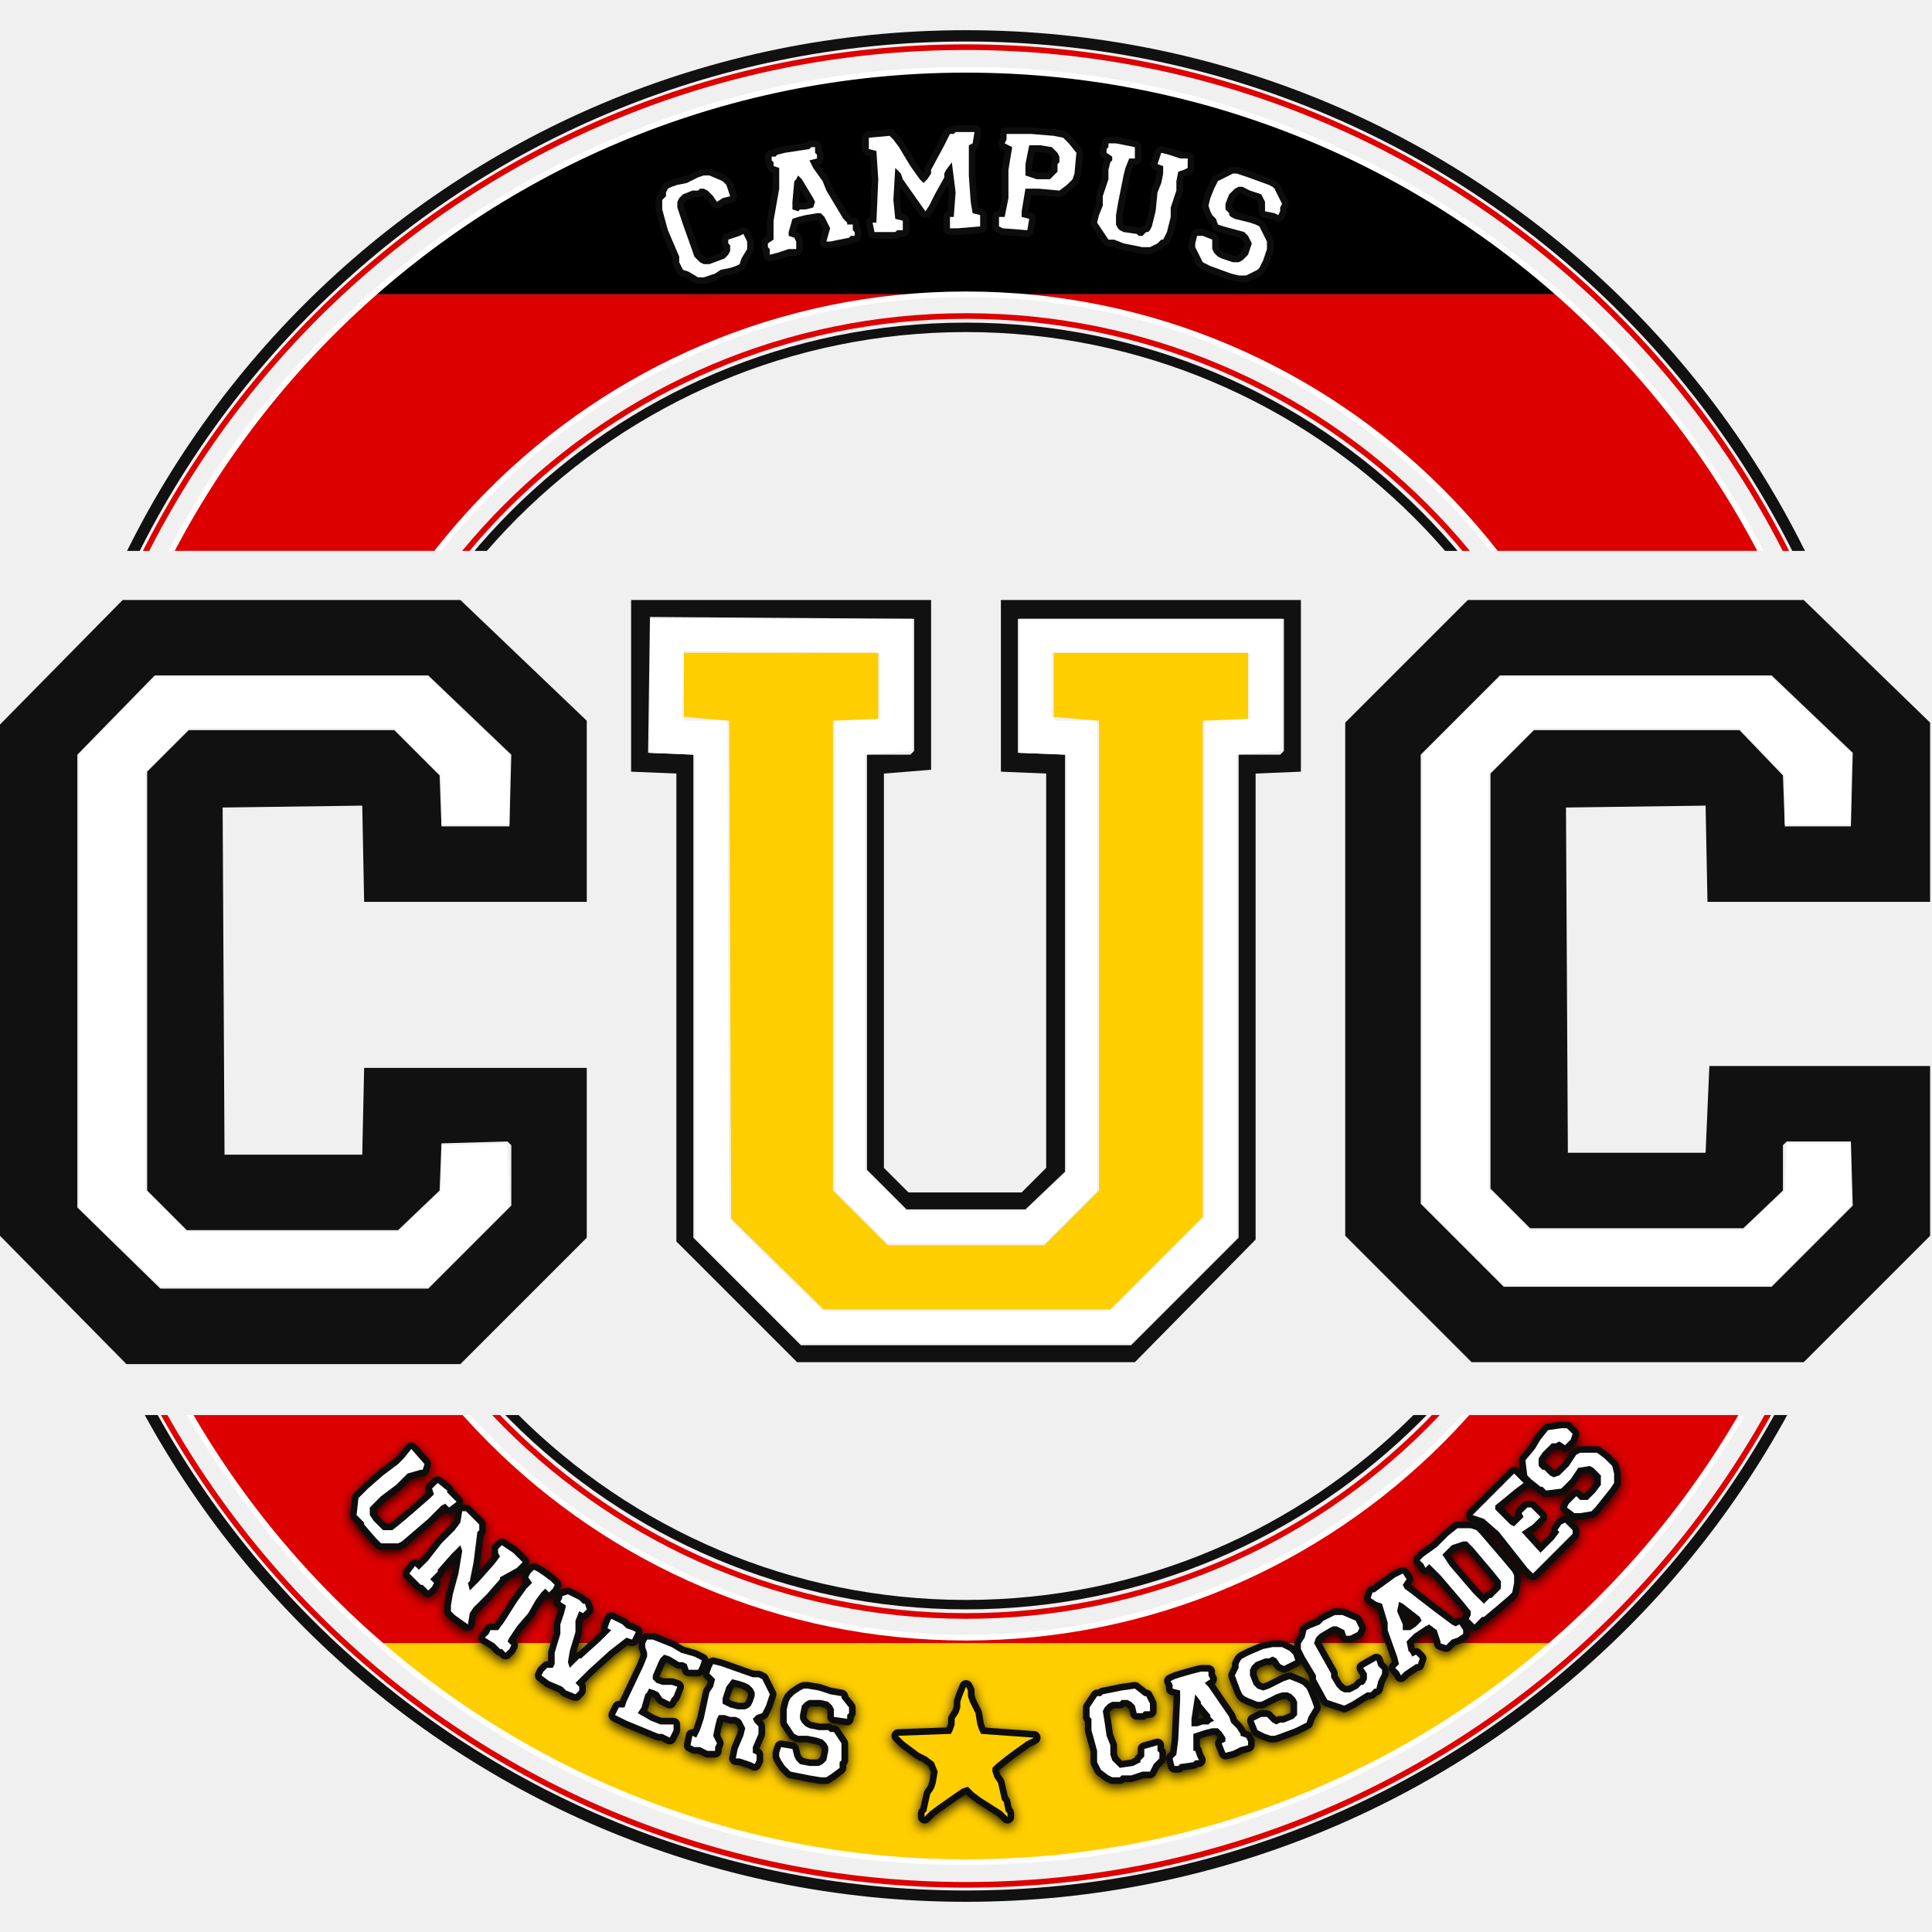
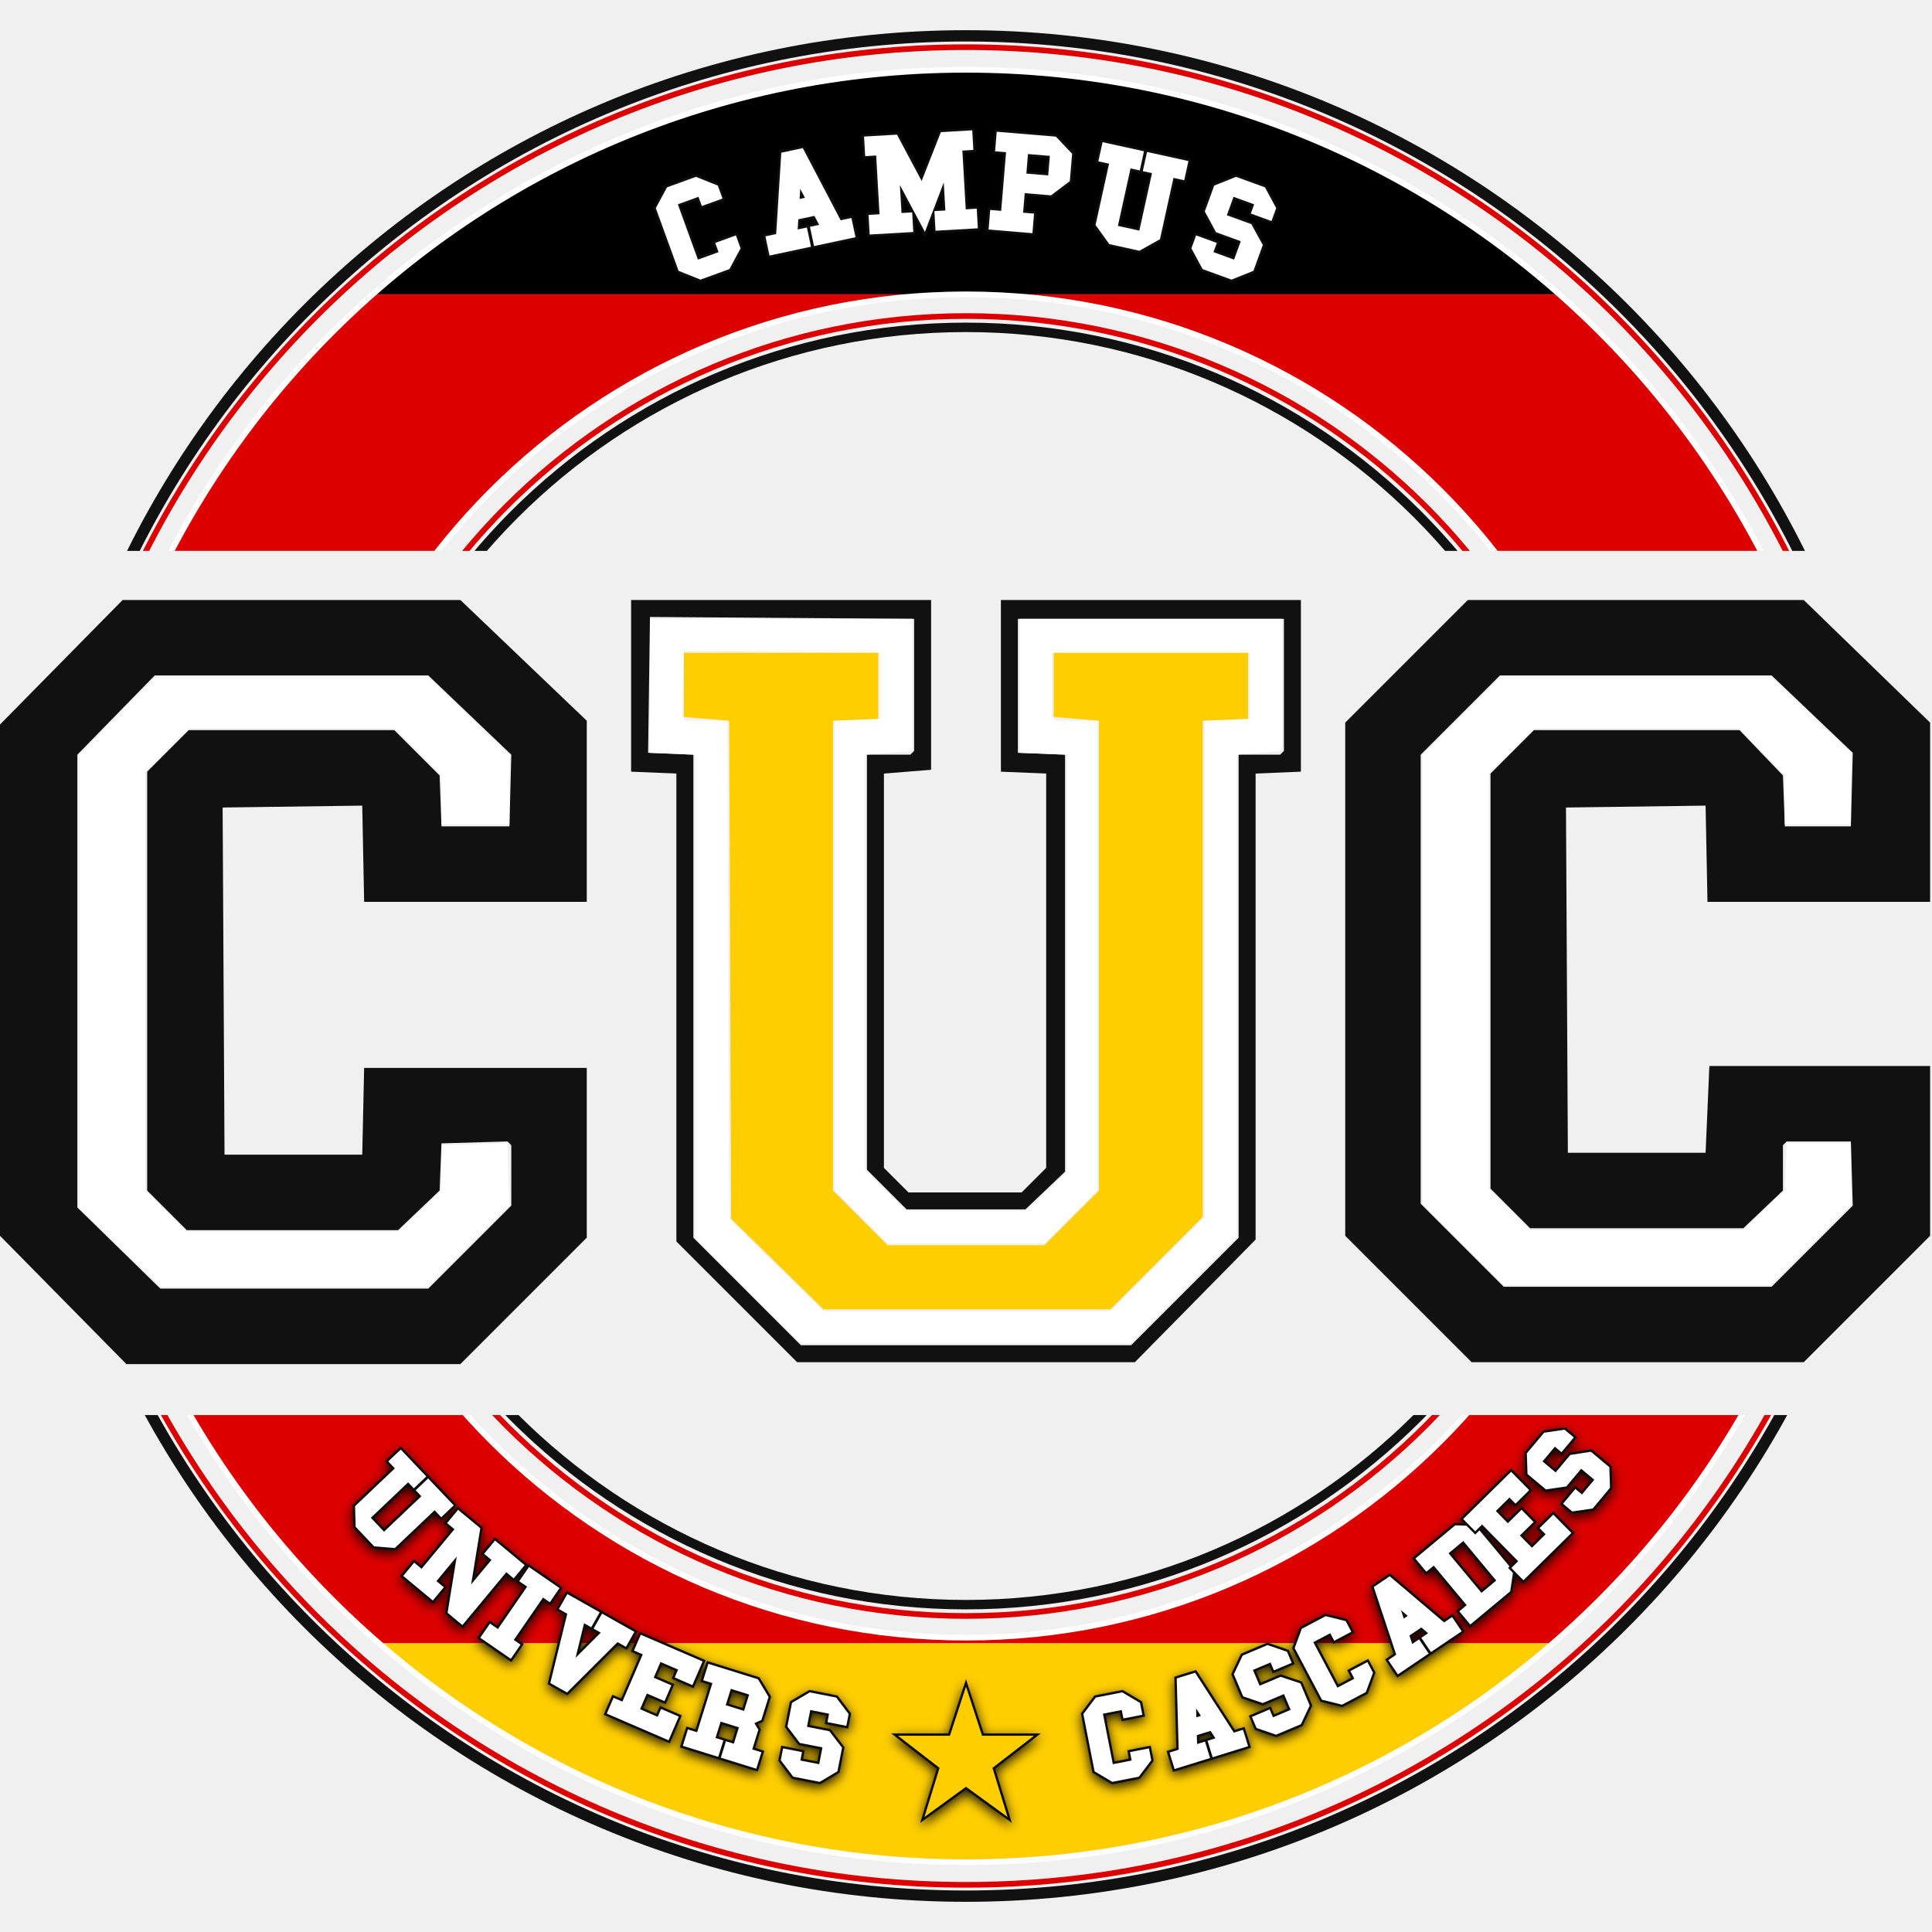
<svg xmlns="http://www.w3.org/2000/svg" viewBox="0 0 1024 1024" width="1024" height="1024">
  <defs>
    <clipPath id="ring-arcs-clip">
      <rect x="0" y="0" width="1024" height="292.0" />
      <rect x="0" y="750.0" width="1024" height="274.0" />
    </clipPath>
    <mask id="ring-donut-mask">
      <rect x="0" y="0" width="1024" height="1024" fill="black" />
      <circle cx="512.0" cy="512.0" r="475.0" fill="white" />
      <circle cx="512.0" cy="512.0" r="356.0" fill="black" />
    </mask>
    <filter id="text-glow" x="-20%" y="-20%" width="140%" height="140%">
      <feDropShadow dx="0" dy="2" stdDeviation="3" flood-color="#000000" flood-opacity="0.9" />
    </filter>
    <g id="flag-pattern">
      <rect x="0" y="0" width="1024" height="156" fill="#000000" />
      <rect x="0" y="156" width="1024" height="715" fill="#DD0000" />
      <rect x="0" y="871" width="1024" height="153" fill="#FFCE00" />
    </g>
    <clipPath id="u-core-clip">
      <path d="M 362.5,346.0 L 362.5,380.0 L 386.5,382.0 L 387.5,646.0 L 436.5,694.0 L 588.5,694.0 L 637.5,645.0 L 637.5,382.0 L 661.5,381.0 L 661.5,346.0 L 558.5,346.0 L 558.5,380.0 L 582.5,382.0 L 582.5,631.0 L 553.5,660.0 L 470.5,660.0 L 441.5,631.0 L 441.5,382.0 L 465.5,381.0 L 465.5,346.0 Z" />
    </clipPath>
  </defs>
  <g clip-path="url(#ring-arcs-clip)">
    <g mask="url(#ring-donut-mask)">
      <use href="#flag-pattern" />
    </g>
    <circle cx="512.0" cy="512.0" r="493.0" fill="none" stroke="#111111" stroke-width="6" />
    <circle cx="512.0" cy="512.0" r="487.0" fill="none" stroke="#DD0000" stroke-width="3" />
    <circle cx="512.0" cy="512.0" r="475.0" fill="none" stroke="#FFFFFF" stroke-width="3" />
    <circle cx="512.0" cy="512.0" r="356.0" fill="none" stroke="#FFFFFF" stroke-width="3" />
    <circle cx="512.0" cy="512.0" r="344.5" fill="none" stroke="#DD0000" stroke-width="3" />
    <circle cx="512.0" cy="512.0" r="338.5" fill="none" stroke="#111111" stroke-width="5" />
  </g>
  <g filter="url(#text-glow)">
-     <path d="M 594.5,896.0 L 589.5,897.0 L 584.5,898.0 L 583.5,899.0 L 581.5,899.0 L 579.5,902.0 L 577.5,905.0 L 577.5,910.0 L 578.5,911.0 L 578.5,917.0 L 581.5,928.0 L 581.5,934.0 L 583.5,938.0 L 587.5,941.0 L 589.5,942.0 L 593.5,942.0 L 594.5,941.0 L 599.5,941.0 L 605.5,939.0 L 609.5,939.0 L 611.5,935.0 L 614.5,932.0 L 614.5,929.0 L 613.5,928.0 L 613.5,925.0 L 606.5,927.0 L 606.5,931.0 L 604.5,933.0 L 604.5,934.0 L 600.5,936.0 L 593.5,937.0 L 589.5,933.0 L 588.5,930.0 L 588.5,925.0 L 586.5,920.0 L 585.5,913.0 L 584.5,907.0 L 585.5,905.0 L 587.5,903.0 L 589.5,902.0 L 593.5,902.0 L 594.5,901.0 L 597.5,901.0 L 599.5,902.0 L 601.5,904.0 L 602.5,908.0 L 605.5,908.0 L 606.5,907.0 L 609.5,907.0 L 609.5,903.0 L 607.5,899.0 L 606.5,899.0 L 601.5,895.0 Z" fill="#FFFFFF" stroke="#111111" stroke-width="7" stroke-linejoin="round" paint-order="stroke fill" fill-rule="evenodd" />
-     <path d="M 426.0,895.0 L 424.0,896.0 L 421.0,898.0 L 419.0,900.0 L 418.0,902.0 L 417.0,906.0 L 417.0,913.0 L 419.0,916.0 L 421.0,919.0 L 423.0,920.0 L 428.0,920.0 L 433.0,921.0 L 436.0,922.0 L 438.0,924.0 L 439.0,926.0 L 439.0,928.0 L 438.0,933.0 L 436.0,935.0 L 434.0,936.0 L 429.0,936.0 L 424.0,935.0 L 422.0,933.0 L 421.0,931.0 L 420.0,927.0 L 414.0,926.0 L 413.0,929.0 L 413.0,931.0 L 414.0,933.0 L 416.0,936.0 L 419.0,939.0 L 424.0,940.0 L 429.0,941.0 L 435.0,942.0 L 438.0,942.0 L 441.0,940.0 L 445.0,937.0 L 445.0,934.0 L 446.0,933.0 L 446.0,924.0 L 442.0,918.0 L 440.0,918.0 L 439.0,917.0 L 434.0,917.0 L 429.0,916.0 L 427.0,915.0 L 425.0,913.0 L 424.0,911.0 L 424.0,909.0 L 425.0,904.0 L 427.0,902.0 L 429.0,901.0 L 435.0,901.0 L 439.0,902.0 L 441.0,904.0 L 442.0,906.0 L 442.0,910.0 L 449.0,911.0 L 449.0,909.0 L 450.0,908.0 L 450.0,905.0 L 446.0,900.0 L 446.0,899.0 L 440.0,898.0 L 434.0,896.0 L 428.0,895.0 Z" fill="#FFFFFF" stroke="#111111" stroke-width="7" stroke-linejoin="round" paint-order="stroke fill" fill-rule="evenodd" />
-     <path d="M 636.5,886.0 L 632.5,887.0 L 625.5,889.0 L 622.5,890.0 L 620.5,891.0 L 621.5,893.0 L 621.5,895.0 L 625.5,896.0 L 625.5,901.0 L 624.5,922.0 L 623.5,930.0 L 621.5,932.0 L 622.5,936.0 L 624.5,936.0 L 625.5,935.0 L 632.5,934.0 L 633.5,933.0 L 635.5,933.0 L 634.5,931.0 L 633.5,928.0 L 632.5,928.0 L 632.5,919.0 L 635.5,918.0 L 638.5,917.0 L 642.5,916.0 L 645.5,916.0 L 647.5,918.0 L 649.5,921.0 L 649.5,923.0 L 647.5,924.0 L 649.5,929.0 L 653.5,928.0 L 657.5,926.0 L 661.5,925.0 L 661.5,923.0 L 660.5,921.0 L 657.5,920.0 L 657.5,919.0 L 655.5,916.0 L 652.5,913.0 L 651.5,910.0 L 640.5,894.0 L 638.5,892.0 L 641.5,890.0 L 640.5,888.0 L 640.5,886.0 Z M 633.5,898.0 L 636.5,902.0 L 636.5,903.0 L 641.5,909.0 L 641.5,910.0 L 643.5,912.0 L 641.5,913.0 L 640.5,914.0 L 637.5,914.0 L 634.5,915.0 L 631.5,915.0 L 631.5,911.0 Z" fill="#FFFFFF" stroke="#111111" stroke-width="7" stroke-linejoin="round" paint-order="stroke fill" fill-rule="evenodd" />
-     <path d="M 378.0,882.0 L 377.0,884.0 L 376.0,887.0 L 379.0,890.0 L 378.0,894.0 L 376.0,897.0 L 373.0,911.0 L 371.0,917.0 L 369.0,921.0 L 367.0,920.0 L 366.0,925.0 L 368.0,926.0 L 371.0,926.0 L 375.0,928.0 L 379.0,928.0 L 379.0,926.0 L 380.0,924.0 L 378.0,920.0 L 379.0,915.0 L 380.0,911.0 L 381.0,909.0 L 384.0,909.0 L 387.0,910.0 L 390.0,910.0 L 392.0,911.0 L 393.0,912.0 L 395.0,916.0 L 394.0,920.0 L 391.0,927.0 L 390.0,932.0 L 392.0,932.0 L 395.0,933.0 L 398.0,934.0 L 400.0,935.0 L 401.0,933.0 L 401.0,930.0 L 399.0,929.0 L 399.0,926.0 L 402.0,919.0 L 402.0,915.0 L 400.0,913.0 L 399.0,911.0 L 401.0,909.0 L 404.0,908.0 L 406.0,904.0 L 407.0,901.0 L 408.0,898.0 L 404.0,890.0 L 402.0,889.0 L 399.0,889.0 L 382.0,883.0 Z M 388.0,890.0 L 392.0,891.0 L 395.0,892.0 L 397.0,893.0 L 399.0,895.0 L 400.0,897.0 L 400.0,899.0 L 399.0,902.0 L 398.0,904.0 L 397.0,905.0 L 395.0,906.0 L 391.0,906.0 L 387.0,905.0 L 383.0,903.0 L 383.0,900.0 L 385.0,894.0 Z" fill="#FFFFFF" stroke="#111111" stroke-width="7" stroke-linejoin="round" paint-order="stroke fill" fill-rule="evenodd" />
-     <path d="M 674.5,873.0 L 669.5,874.0 L 662.5,877.0 L 660.5,878.0 L 658.5,879.0 L 657.5,880.0 L 656.5,882.0 L 656.5,884.0 L 654.5,888.0 L 657.5,896.0 L 658.5,898.0 L 659.5,899.0 L 661.5,900.0 L 666.5,902.0 L 668.5,902.0 L 676.5,898.0 L 679.5,897.0 L 682.5,897.0 L 684.5,898.0 L 686.5,900.0 L 687.5,902.0 L 687.5,904.0 L 687.5,907.0 L 687.5,909.0 L 685.5,911.0 L 680.5,913.0 L 678.5,913.0 L 676.5,914.0 L 674.5,913.0 L 671.5,910.0 L 668.5,910.0 L 664.5,912.0 L 666.5,917.0 L 668.5,918.0 L 670.5,919.0 L 673.5,920.0 L 675.5,920.0 L 678.5,919.0 L 686.5,916.0 L 690.5,914.0 L 692.5,913.0 L 693.5,910.0 L 696.5,905.0 L 695.5,902.0 L 693.5,897.0 L 692.5,895.0 L 690.5,893.0 L 688.5,892.0 L 683.5,890.0 L 680.5,891.0 L 672.5,895.0 L 669.5,896.0 L 666.5,895.0 L 664.5,893.0 L 662.5,888.0 L 662.5,885.0 L 663.5,883.0 L 665.5,881.0 L 670.5,879.0 L 672.5,879.0 L 674.5,878.0 L 676.5,879.0 L 678.5,882.0 L 680.5,883.0 L 686.5,880.0 L 685.5,877.0 L 683.5,875.0 L 681.5,874.0 L 679.5,873.0 L 677.5,873.0 Z" fill="#FFFFFF" stroke="#111111" stroke-width="7" stroke-linejoin="round" paint-order="stroke fill" fill-rule="evenodd" />
-     <path d="M 343.0,869.0 L 342.0,871.0 L 342.0,873.0 L 343.0,876.0 L 343.0,878.0 L 341.0,883.0 L 332.0,902.0 L 331.0,905.0 L 328.0,905.0 L 327.0,907.0 L 326.0,909.0 L 328.0,910.0 L 332.0,912.0 L 349.0,919.0 L 351.0,919.0 L 355.0,921.0 L 356.0,919.0 L 357.0,917.0 L 357.0,914.0 L 352.0,914.0 L 350.0,914.0 L 345.0,912.0 L 338.0,908.0 L 340.0,905.0 L 342.0,898.0 L 343.0,897.0 L 344.0,895.0 L 347.0,896.0 L 349.0,897.0 L 351.0,900.0 L 355.0,902.0 L 356.0,900.0 L 357.0,899.0 L 359.0,894.0 L 356.0,893.0 L 353.0,893.0 L 351.0,893.0 L 348.0,892.0 L 346.0,890.0 L 346.0,888.0 L 349.0,881.0 L 350.0,879.0 L 352.0,877.0 L 355.0,878.0 L 360.0,881.0 L 362.0,881.0 L 364.0,882.0 L 365.0,885.0 L 370.0,885.0 L 371.0,883.0 L 372.0,880.0 L 370.0,879.0 L 368.0,878.0 L 361.0,876.0 L 356.0,873.0 L 346.0,869.0 Z" fill="#FFFFFF" stroke="#111111" stroke-width="7" stroke-linejoin="round" paint-order="stroke fill" fill-rule="evenodd" />
-     <path d="M 707.5,856.0 L 701.5,859.0 L 699.5,861.0 L 694.5,863.0 L 692.5,864.0 L 691.5,868.0 L 689.5,871.0 L 689.5,874.0 L 691.5,878.0 L 697.5,888.0 L 697.5,890.0 L 703.5,901.0 L 706.5,902.0 L 709.5,903.0 L 712.5,904.0 L 716.5,902.0 L 724.5,897.0 L 726.5,897.0 L 728.5,895.0 L 729.5,895.0 L 730.5,891.0 L 732.5,887.0 L 732.5,885.0 L 730.5,883.0 L 729.5,880.0 L 722.5,884.0 L 724.5,887.0 L 724.5,890.0 L 723.5,892.0 L 722.5,893.0 L 721.5,893.0 L 719.5,895.0 L 717.5,896.0 L 715.5,897.0 L 712.5,897.0 L 710.5,896.0 L 708.5,894.0 L 705.5,889.0 L 705.5,887.0 L 696.5,871.0 L 697.5,868.0 L 699.5,866.0 L 704.5,863.0 L 706.5,862.0 L 708.5,862.0 L 712.5,864.0 L 713.5,867.0 L 715.5,867.0 L 717.5,866.0 L 719.5,865.0 L 720.5,863.0 L 719.5,861.0 L 718.5,859.0 L 711.5,856.0 Z" fill="#FFFFFF" stroke="#111111" stroke-width="7" stroke-linejoin="round" paint-order="stroke fill" fill-rule="evenodd" />
-     <path d="M 298.0,846.0 L 298.0,847.0 L 297.0,849.0 L 300.0,851.0 L 299.0,855.0 L 297.0,861.0 L 297.0,866.0 L 294.0,876.0 L 294.0,882.0 L 293.0,884.0 L 290.0,884.0 L 288.0,886.0 L 287.0,888.0 L 291.0,891.0 L 298.0,894.0 L 300.0,896.0 L 305.0,898.0 L 307.0,896.0 L 307.0,894.0 L 305.0,892.0 L 312.0,885.0 L 323.0,875.0 L 332.0,868.0 L 335.0,869.0 L 336.0,867.0 L 337.0,865.0 L 335.0,864.0 L 332.0,863.0 L 330.0,861.0 L 324.0,858.0 L 323.0,860.0 L 322.0,863.0 L 324.0,864.0 L 318.0,870.0 L 308.0,879.0 L 307.0,879.0 L 302.0,884.0 L 301.0,881.0 L 302.0,875.0 L 305.0,865.0 L 305.0,859.0 L 307.0,854.0 L 309.0,855.0 L 311.0,853.0 L 310.0,850.0 L 309.0,850.0 L 307.0,848.0 L 301.0,845.0 Z" fill="#FFFFFF" stroke="#111111" stroke-width="7" stroke-linejoin="round" paint-order="stroke fill" fill-rule="evenodd" />
-     <path d="M 739.5,836.0 L 728.5,844.0 L 727.5,844.0 L 726.5,847.0 L 729.5,849.0 L 732.5,850.0 L 735.5,860.0 L 735.5,864.0 L 740.5,878.0 L 741.5,882.0 L 739.5,884.0 L 741.5,886.0 L 742.5,888.0 L 744.5,886.0 L 750.5,882.0 L 751.5,882.0 L 752.5,879.0 L 750.5,877.0 L 748.5,878.0 L 747.5,876.0 L 746.5,875.0 L 745.5,870.0 L 749.5,866.0 L 752.5,864.0 L 755.5,862.0 L 757.5,861.0 L 761.5,864.0 L 763.5,870.0 L 763.5,871.0 L 766.5,872.0 L 769.5,869.0 L 772.5,868.0 L 775.5,866.0 L 775.5,864.0 L 773.5,861.0 L 771.5,862.0 L 769.5,861.0 L 765.5,858.0 L 757.5,852.0 L 748.5,845.0 L 744.5,842.0 L 743.5,840.0 L 745.5,837.0 L 743.5,834.0 Z M 741.5,849.0 L 743.5,850.0 L 752.5,857.0 L 753.5,859.0 L 750.5,862.0 L 747.5,864.0 L 743.5,864.0 L 743.5,861.0 L 740.5,854.0 Z" fill="#FFFFFF" stroke="#111111" stroke-width="7" stroke-linejoin="round" paint-order="stroke fill" fill-rule="evenodd" />
-     <path d="M 283.0,832.0 L 281.0,834.0 L 280.0,836.0 L 282.0,839.0 L 279.0,842.0 L 274.0,849.0 L 267.0,860.0 L 264.0,864.0 L 260.0,864.0 L 259.0,866.0 L 257.0,868.0 L 262.0,871.0 L 265.0,874.0 L 266.0,874.0 L 268.0,876.0 L 270.0,874.0 L 271.0,872.0 L 269.0,870.0 L 270.0,868.0 L 272.0,865.0 L 274.0,862.0 L 280.0,855.0 L 284.0,848.0 L 287.0,844.0 L 289.0,842.0 L 291.0,844.0 L 293.0,842.0 L 294.0,840.0 L 292.0,838.0 L 288.0,835.0 L 285.0,833.0 Z" fill="#FFFFFF" stroke="#111111" stroke-width="7" stroke-linejoin="round" paint-order="stroke fill" fill-rule="evenodd" />
-     <path d="M 772.5,810.0 L 767.5,814.0 L 761.5,820.0 L 754.5,825.0 L 752.5,827.0 L 754.5,829.0 L 755.5,831.0 L 757.5,829.0 L 763.5,835.0 L 769.5,842.0 L 775.5,849.0 L 779.5,854.0 L 779.5,856.0 L 778.5,858.0 L 781.5,861.0 L 785.5,857.0 L 786.5,857.0 L 792.5,852.0 L 799.5,846.0 L 801.5,844.0 L 802.5,839.0 L 802.5,835.0 L 801.5,833.0 L 796.5,827.0 L 790.5,820.0 L 784.5,813.0 L 782.5,811.0 L 779.5,810.0 Z M 775.5,817.0 L 777.5,817.0 L 780.5,820.0 L 791.5,833.0 L 795.5,838.0 L 795.5,842.0 L 790.5,847.0 L 789.5,847.0 L 786.5,850.0 L 780.5,844.0 L 768.5,830.0 L 764.5,824.0 L 769.5,819.0 Z" fill="#FFFFFF" stroke="#111111" stroke-width="7" stroke-linejoin="round" paint-order="stroke fill" fill-rule="evenodd" />
-     <path d="M 245.0,801.0 L 244.0,807.0 L 241.0,811.0 L 234.0,818.0 L 227.0,827.0 L 222.0,832.0 L 220.0,830.0 L 217.0,834.0 L 223.0,840.0 L 224.0,840.0 L 227.0,843.0 L 229.0,841.0 L 230.0,839.0 L 228.0,837.0 L 232.0,833.0 L 232.0,832.0 L 239.0,824.0 L 244.0,819.0 L 245.0,822.0 L 244.0,828.0 L 243.0,834.0 L 240.0,845.0 L 239.0,851.0 L 239.0,854.0 L 241.0,856.0 L 248.0,861.0 L 249.0,855.0 L 251.0,852.0 L 258.0,845.0 L 265.0,837.0 L 265.0,836.0 L 274.0,831.0 L 277.0,828.0 L 272.0,823.0 L 266.0,819.0 L 264.0,821.0 L 264.0,823.0 L 265.0,825.0 L 262.0,829.0 L 254.0,838.0 L 249.0,843.0 L 248.0,839.0 L 249.0,838.0 L 251.0,828.0 L 253.0,812.0 L 254.0,811.0 L 254.0,808.0 L 247.0,801.0 Z" fill="#FFFFFF" stroke="#111111" stroke-width="7" stroke-linejoin="round" paint-order="stroke fill" fill-rule="evenodd" />
-     <path d="M 802.5,781.0 L 780.5,803.0 L 786.5,805.0 L 794.5,812.0 L 809.5,831.0 L 812.5,834.0 L 833.5,813.0 L 833.5,811.0 L 829.5,807.0 L 827.5,808.0 L 825.5,811.0 L 826.5,812.0 L 823.5,816.0 L 816.5,823.0 L 806.5,812.0 L 812.5,808.0 L 816.5,804.0 L 811.5,799.0 L 809.5,799.0 L 806.5,802.0 L 807.5,804.0 L 802.5,809.0 L 800.5,808.0 L 792.5,800.0 L 792.5,798.0 L 803.5,789.0 L 807.5,786.0 Z" fill="#FFFFFF" stroke="#111111" stroke-width="7" stroke-linejoin="round" paint-order="stroke fill" fill-rule="evenodd" />
-     <path d="M 214.0,773.0 L 211.0,776.0 L 203.0,782.0 L 195.0,789.0 L 190.0,794.0 L 189.0,803.0 L 193.0,807.0 L 193.0,808.0 L 199.0,815.0 L 202.0,818.0 L 211.0,818.0 L 213.0,817.0 L 220.0,811.0 L 227.0,805.0 L 234.0,798.0 L 236.0,797.0 L 238.0,799.0 L 242.0,796.0 L 237.0,791.0 L 237.0,790.0 L 232.0,786.0 L 229.0,789.0 L 230.0,792.0 L 228.0,794.0 L 220.0,801.0 L 213.0,807.0 L 208.0,811.0 L 203.0,811.0 L 198.0,806.0 L 196.0,803.0 L 196.0,799.0 L 202.0,793.0 L 210.0,787.0 L 216.0,781.0 L 223.0,779.0 L 224.0,779.0 L 225.0,776.0 L 218.0,768.0 Z" fill="#FFFFFF" stroke="#111111" stroke-width="7" stroke-linejoin="round" paint-order="stroke fill" fill-rule="evenodd" />
-     <path d="M 827.5,757.0 L 820.5,758.0 L 816.5,763.0 L 813.5,768.0 L 808.5,774.0 L 809.5,782.0 L 811.5,784.0 L 816.5,788.0 L 817.5,788.0 L 819.5,790.0 L 827.5,789.0 L 832.5,784.0 L 836.5,778.0 L 842.5,777.0 L 844.5,778.0 L 848.5,782.0 L 848.5,787.0 L 845.5,791.0 L 841.5,795.0 L 837.5,795.0 L 835.5,793.0 L 831.5,797.0 L 830.5,799.0 L 834.5,802.0 L 837.5,802.0 L 843.5,801.0 L 845.5,799.0 L 853.5,789.0 L 855.5,786.0 L 855.5,781.0 L 854.5,777.0 L 850.5,773.0 L 846.5,770.0 L 837.5,770.0 L 835.5,771.0 L 831.5,777.0 L 826.5,782.0 L 823.5,783.0 L 821.5,782.0 L 818.5,779.0 L 817.5,779.0 L 815.5,777.0 L 815.5,773.0 L 817.5,770.0 L 822.5,765.0 L 824.5,765.0 L 826.5,764.0 L 829.5,766.0 L 832.5,763.0 L 833.5,760.0 L 830.5,757.0 Z" fill="#FFFFFF" stroke="#111111" stroke-width="7" stroke-linejoin="round" paint-order="stroke fill" fill-rule="evenodd" />
-     <path d="M 373.0,93.0 L 370.0,94.0 L 364.0,97.0 L 359.0,98.0 L 356.0,99.0 L 354.0,100.0 L 353.0,102.0 L 353.0,104.0 L 351.0,106.0 L 351.0,108.0 L 351.0,111.0 L 354.0,122.0 L 360.0,136.0 L 360.0,139.0 L 362.0,143.0 L 365.0,144.0 L 370.0,147.0 L 373.0,147.0 L 379.0,145.0 L 382.0,143.0 L 387.0,142.0 L 390.0,141.0 L 392.0,140.0 L 393.0,137.0 L 396.0,132.0 L 396.0,128.0 L 394.0,124.0 L 392.0,125.0 L 386.0,127.0 L 386.0,129.0 L 387.0,130.0 L 387.0,133.0 L 386.0,135.0 L 384.0,137.0 L 376.0,140.0 L 373.0,140.0 L 371.0,139.0 L 368.0,136.0 L 367.0,133.0 L 362.0,119.0 L 359.0,110.0 L 359.0,107.0 L 360.0,105.0 L 362.0,103.0 L 367.0,101.0 L 370.0,101.0 L 371.0,100.0 L 373.0,100.0 L 375.0,101.0 L 378.0,104.0 L 380.0,107.0 L 383.0,105.0 L 387.0,104.0 L 386.0,101.0 L 385.0,98.0 L 383.0,96.0 L 376.0,93.0 Z" fill="#FFFFFF" stroke="#111111" stroke-width="7" stroke-linejoin="round" paint-order="stroke fill" fill-rule="evenodd" />
-     <path d="M 653.5,92.0 L 647.5,95.0 L 645.5,96.0 L 643.5,100.0 L 641.5,105.0 L 640.5,109.0 L 641.5,112.0 L 642.5,114.0 L 644.5,116.0 L 645.5,119.0 L 648.5,120.0 L 659.5,123.0 L 661.5,125.0 L 663.5,129.0 L 662.5,132.0 L 661.5,135.0 L 658.5,138.0 L 656.5,139.0 L 653.5,139.0 L 650.5,138.0 L 647.5,137.0 L 645.5,136.0 L 643.5,134.0 L 642.5,132.0 L 642.5,127.0 L 637.5,125.0 L 634.5,125.0 L 633.5,129.0 L 633.5,131.0 L 636.5,137.0 L 637.5,139.0 L 641.5,141.0 L 652.5,145.0 L 656.5,146.0 L 660.5,146.0 L 664.5,144.0 L 666.5,143.0 L 667.5,142.0 L 668.5,140.0 L 669.5,138.0 L 671.5,132.0 L 671.5,128.0 L 667.5,120.0 L 665.5,119.0 L 662.5,118.0 L 654.5,116.0 L 652.5,115.0 L 651.5,114.0 L 651.5,113.0 L 649.5,111.0 L 649.5,108.0 L 651.5,103.0 L 654.5,100.0 L 656.5,99.0 L 658.5,99.0 L 662.5,101.0 L 668.5,103.0 L 670.5,107.0 L 670.5,109.0 L 670.5,112.0 L 675.5,113.0 L 677.5,114.0 L 678.5,112.0 L 678.5,110.0 L 679.5,108.0 L 678.5,106.0 L 676.5,102.0 L 675.5,100.0 L 674.5,99.0 L 672.5,98.0 L 661.5,94.0 L 655.5,92.0 Z" fill="#FFFFFF" stroke="#111111" stroke-width="7" stroke-linejoin="round" paint-order="stroke fill" fill-rule="evenodd" />
-     <path d="M 430.0,78.0 L 429.0,79.0 L 416.0,81.0 L 412.0,82.0 L 411.0,83.0 L 409.0,83.0 L 409.0,85.0 L 410.0,86.0 L 410.0,88.0 L 413.0,89.0 L 413.0,100.0 L 410.0,117.0 L 410.0,127.0 L 407.0,129.0 L 407.0,131.0 L 408.0,132.0 L 408.0,135.0 L 412.0,134.0 L 418.0,132.0 L 422.0,132.0 L 422.0,128.0 L 421.0,126.0 L 418.0,125.0 L 418.0,123.0 L 420.0,116.0 L 423.0,115.0 L 427.0,114.0 L 433.0,113.0 L 435.0,113.0 L 437.0,115.0 L 440.0,121.0 L 438.0,128.0 L 440.0,128.0 L 445.0,127.0 L 450.0,126.0 L 451.0,125.0 L 453.0,125.0 L 453.0,123.0 L 452.0,122.0 L 452.0,119.0 L 449.0,119.0 L 449.0,118.0 L 447.0,116.0 L 444.0,111.0 L 438.0,101.0 L 436.0,96.0 L 431.0,89.0 L 429.0,85.0 L 433.0,84.0 L 433.0,82.0 L 432.0,81.0 L 432.0,78.0 Z M 423.0,93.0 L 425.0,95.0 L 431.0,105.0 L 432.0,107.0 L 431.0,110.0 L 427.0,111.0 L 424.0,111.0 L 423.0,112.0 L 420.0,111.0 L 420.0,107.0 L 421.0,96.0 L 422.0,95.0 Z" fill="#FFFFFF" stroke="#111111" stroke-width="7" stroke-linejoin="round" paint-order="stroke fill" fill-rule="evenodd" />
-     <path d="M 587.5,76.0 L 587.5,78.0 L 586.5,79.0 L 586.5,81.0 L 589.5,83.0 L 589.5,85.0 L 588.5,86.0 L 587.5,90.0 L 587.5,95.0 L 584.5,104.0 L 584.5,109.0 L 582.5,114.0 L 581.5,118.0 L 583.5,121.0 L 587.5,127.0 L 590.5,127.0 L 595.5,129.0 L 605.5,131.0 L 609.5,131.0 L 611.5,130.0 L 613.5,129.0 L 615.5,127.0 L 616.5,127.0 L 618.5,123.0 L 619.5,119.0 L 620.5,115.0 L 620.5,110.0 L 623.5,101.0 L 623.5,96.0 L 624.5,91.0 L 627.5,90.0 L 629.5,89.0 L 629.5,84.0 L 625.5,84.0 L 619.5,82.0 L 615.5,81.0 L 613.5,87.0 L 616.5,88.0 L 616.5,92.0 L 615.5,97.0 L 613.5,102.0 L 612.5,112.0 L 610.5,120.0 L 609.5,122.0 L 608.5,123.0 L 607.5,123.0 L 605.5,125.0 L 603.5,125.0 L 602.5,124.0 L 595.5,123.0 L 593.5,122.0 L 592.5,121.0 L 591.5,119.0 L 591.5,114.0 L 592.5,108.0 L 595.5,93.0 L 596.5,89.0 L 598.5,84.0 L 601.5,84.0 L 601.5,81.0 L 601.5,78.0 L 596.5,77.0 L 591.5,76.0 Z" fill="#FFFFFF" stroke="#111111" stroke-width="7" stroke-linejoin="round" paint-order="stroke fill" fill-rule="evenodd" />
-     <path d="M 533.5,71.0 L 533.5,74.0 L 532.5,76.0 L 536.5,78.0 L 534.5,90.0 L 534.5,105.0 L 532.5,115.0 L 529.5,115.0 L 529.5,120.0 L 531.5,121.0 L 544.5,122.0 L 545.5,116.0 L 541.5,115.0 L 541.5,112.0 L 543.5,100.0 L 550.5,100.0 L 561.5,101.0 L 565.5,98.0 L 568.5,95.0 L 569.5,92.0 L 570.5,81.0 L 566.5,76.0 L 563.5,73.0 L 558.5,72.0 L 546.5,71.0 Z M 545.5,77.0 L 551.5,77.0 L 557.5,78.0 L 560.5,81.0 L 561.5,83.0 L 561.5,86.0 L 560.5,87.0 L 560.5,91.0 L 556.5,95.0 L 549.5,95.0 L 543.5,93.0 L 543.5,87.0 Z" fill="#FFFFFF" stroke="#111111" stroke-width="7" stroke-linejoin="round" paint-order="stroke fill" fill-rule="evenodd" />
-     <path d="M 506.5,70.0 L 505.5,71.0 L 503.5,71.0 L 502.5,73.0 L 500.5,77.0 L 493.5,90.0 L 493.5,92.0 L 491.5,95.0 L 489.5,97.0 L 487.5,95.0 L 482.5,88.0 L 476.5,78.0 L 473.5,74.0 L 471.5,72.0 L 460.5,73.0 L 460.5,79.0 L 464.5,80.0 L 465.5,95.0 L 464.5,118.0 L 462.5,118.0 L 463.5,123.0 L 474.5,123.0 L 475.5,122.0 L 478.5,122.0 L 478.5,117.0 L 474.5,116.0 L 473.5,106.0 L 474.5,89.0 L 477.5,92.0 L 478.5,95.0 L 490.5,112.0 L 492.5,109.0 L 495.5,103.0 L 500.5,94.0 L 500.5,92.0 L 501.5,90.0 L 504.5,86.0 L 506.5,102.0 L 505.5,115.0 L 503.5,115.0 L 503.5,121.0 L 507.5,121.0 L 519.5,120.0 L 519.5,114.0 L 515.5,113.0 L 514.5,107.0 L 513.5,93.0 L 513.5,77.0 L 515.5,76.0 L 516.5,70.0 Z" fill="#FFFFFF" stroke="#111111" stroke-width="7" stroke-linejoin="round" paint-order="stroke fill" fill-rule="evenodd" />
-     <path d="M 512.0,894.0 L 510.0,899.0 L 509.0,902.0 L 509.0,905.0 L 508.0,908.0 L 506.0,911.0 L 506.0,914.0 L 505.0,917.0 L 504.0,919.0 L 476.0,920.0 L 479.0,923.0 L 483.0,926.0 L 487.0,929.0 L 491.0,931.0 L 495.0,934.0 L 497.0,939.0 L 496.0,945.0 L 495.0,948.0 L 493.0,951.0 L 491.0,960.0 L 490.0,961.0 L 490.0,963.0 L 493.0,960.0 L 497.0,957.0 L 507.0,950.0 L 510.0,948.0 L 513.0,947.0 L 516.0,950.0 L 520.0,953.0 L 531.0,960.0 L 534.0,963.0 L 534.0,961.0 L 533.0,960.0 L 532.0,955.0 L 531.0,954.0 L 529.0,945.0 L 527.0,942.0 L 526.0,939.0 L 526.0,937.0 L 528.0,935.0 L 533.0,931.0 L 537.0,928.0 L 544.0,923.0 L 548.0,921.0 L 520.0,919.0 L 519.0,917.0 L 518.0,914.0 L 517.0,908.0 L 514.0,902.0 L 513.0,899.0 L 513.0,896.0 Z" fill="#FFCE00" stroke="#111111" stroke-width="7" stroke-linejoin="round" paint-order="stroke fill" fill-rule="evenodd" />
+     <path d="M 371.27,148.19 L 359.67,143.54 L 347.6,110.31 L 353.53,99.31 L 368.85,93.74 L 380.45,98.38 L 382.94,105.23 L 371.99,109.2 L 370.21,104.31 L 359.26,108.29 L 369.91,137.61 L 380.86,133.64 L 379.08,128.75 L 390.03,124.78 L 392.52,131.62 L 386.6,142.62 Z" fill="#FFFFFF" stroke="#111111" stroke-width="2.5" stroke-linejoin="miter" paint-order="stroke fill" fill-rule="evenodd" />
+     <path d="M 407.86,135.44 L 405.7,125.27 L 411.39,124.05 L 414.11,80.94 L 425.5,78.51 L 445.57,116.76 L 451.26,115.55 L 453.43,125.72 L 431.46,130.41 L 429.29,120.23 L 434.17,119.19 L 431.67,114.41 L 423.12,116.23 L 422.78,121.62 L 427.67,120.58 L 429.83,130.75 Z M 424.14,100.07 L 423.8,105.45 L 426.65,104.85 Z" fill="#FFFFFF" stroke="#111111" stroke-width="2.5" stroke-linejoin="miter" paint-order="stroke fill" fill-rule="evenodd" />
+     <path d="M 460.96,124.29 L 460.36,113.91 L 466.18,113.57 L 464.39,82.42 L 458.57,82.76 L 457.98,72.38 L 475.42,71.37 L 488.5,95.92 L 498.68,70.04 L 515.29,69.08 L 515.89,79.46 L 510.07,79.8 L 511.86,110.95 L 517.68,110.61 L 518.27,121.0 L 495.85,122.28 L 495.25,111.9 L 501.07,111.57 L 500.21,96.73 L 490.22,122.91 L 476.95,98.07 L 477.81,112.9 L 483.46,112.58 L 484.05,122.96 Z" fill="#FFFFFF" stroke="#111111" stroke-width="2.5" stroke-linejoin="miter" paint-order="stroke fill" fill-rule="evenodd" />
+     <path d="M 523.98,121.65 L 524.84,111.29 L 530.65,111.77 L 533.23,80.68 L 527.43,80.19 L 528.29,69.83 L 559.63,72.43 L 568.23,81.5 L 567.02,96.01 L 557.05,103.53 L 543.12,102.37 L 542.25,112.73 L 548.06,113.22 L 547.2,123.58 Z M 543.98,92.01 L 555.58,92.97 L 556.45,82.61 L 544.84,81.64 Z" fill="#FFFFFF" stroke="#111111" stroke-width="2.5" stroke-linejoin="miter" paint-order="stroke fill" fill-rule="evenodd" />
+     <path d="M 584.39,75.35 L 606.33,80.18 L 604.09,90.34 L 599.21,89.26 L 592.5,119.73 L 603.87,122.24 L 610.59,91.77 L 605.71,90.7 L 607.95,80.54 L 629.89,85.37 L 627.65,95.53 L 621.96,94.28 L 614.8,126.78 L 603.91,132.9 L 587.98,129.39 L 580.67,119.26 L 587.84,86.76 L 582.15,85.5 Z" fill="#FFFFFF" stroke="#111111" stroke-width="2.5" stroke-linejoin="miter" paint-order="stroke fill" fill-rule="evenodd" />
+     <path d="M 633.97,124.78 L 644.92,128.75 L 643.14,133.64 L 654.09,137.61 L 657.64,127.84 L 644.5,123.07 L 638.58,112.07 L 643.55,98.38 L 655.15,93.74 L 670.47,99.31 L 676.4,110.31 L 673.91,117.15 L 662.96,113.18 L 664.74,108.29 L 653.79,104.31 L 650.24,114.09 L 663.22,118.8 L 669.3,129.86 L 664.33,143.54 L 652.73,148.19 L 637.4,142.62 L 631.48,131.62 Z" fill="#FFFFFF" stroke="#111111" stroke-width="2.5" stroke-linejoin="miter" paint-order="stroke fill" fill-rule="evenodd" />
+     <path d="M 212.4,768.31 L 225.93,782.56 L 219.33,788.83 L 216.32,785.66 L 196.52,804.45 L 203.54,811.85 L 223.34,793.05 L 220.33,789.88 L 226.93,783.62 L 240.47,797.87 L 233.87,804.14 L 230.36,800.44 L 209.24,820.49 L 198.34,819.59 L 188.52,809.24 L 188.19,798.32 L 209.31,778.27 L 205.8,774.57 Z" fill="#FFFFFF" stroke="#111111" stroke-width="2.5" stroke-linejoin="miter" paint-order="stroke fill" fill-rule="evenodd" />
+     <path d="M 213.72,835.26 L 219.53,828.26 L 223.46,831.51 L 240.9,810.51 L 236.98,807.26 L 242.79,800.26 L 254.55,810.02 L 249.7,839.79 L 260.5,826.79 L 256.58,823.54 L 262.39,816.54 L 278.07,829.56 L 272.26,836.56 L 268.34,833.3 L 245.08,861.31 L 237.24,854.79 L 242.09,825.02 L 231.3,838.03 L 235.22,841.28 L 229.4,848.28 Z" fill="#FFFFFF" stroke="#111111" stroke-width="2.5" stroke-linejoin="miter" paint-order="stroke fill" fill-rule="evenodd" />
+     <path d="M 254.55,868.03 L 259.71,860.54 L 263.91,863.43 L 279.41,840.95 L 275.21,838.06 L 280.38,830.57 L 296.56,841.73 L 291.39,849.22 L 287.8,846.74 L 272.3,869.21 L 275.89,871.69 L 270.73,879.19 Z" fill="#FFFFFF" stroke="#111111" stroke-width="2.5" stroke-linejoin="miter" paint-order="stroke fill" fill-rule="evenodd" />
+     <path d="M 300.72,844.89 L 317.83,854.55 L 313.36,862.47 L 309.56,860.33 L 305.05,878.68 L 318.43,865.34 L 314.63,863.19 L 319.1,855.26 L 336.22,864.92 L 331.75,872.85 L 327.31,870.34 L 300.54,897.03 L 291.67,892.03 L 300.68,855.32 L 296.24,852.81 Z" fill="#FFFFFF" stroke="#111111" stroke-width="2.5" stroke-linejoin="miter" paint-order="stroke fill" fill-rule="evenodd" />
+     <path d="M 321.6,908.24 L 325.2,899.88 L 329.88,901.9 L 340.7,876.84 L 336.02,874.82 L 339.63,866.46 L 372.38,880.6 L 366.97,893.13 L 357.61,889.09 L 359.41,884.91 L 350.06,880.88 L 346.45,889.23 L 355.81,893.27 L 352.2,901.62 L 342.85,897.59 L 339.24,905.94 L 348.6,909.98 L 350.4,905.8 L 359.76,909.84 L 354.35,922.37 Z" fill="#FFFFFF" stroke="#111111" stroke-width="2.5" stroke-linejoin="miter" paint-order="stroke fill" fill-rule="evenodd" />
+     <path d="M 361.92,925.32 L 364.62,916.63 L 369.49,918.14 L 377.61,892.08 L 372.74,890.56 L 375.45,881.88 L 401.72,890.06 L 407.34,899.43 L 403.55,911.6 L 399.82,913.29 L 401.93,916.81 L 398.68,927.24 L 403.55,928.75 L 400.84,937.44 L 382.07,931.6 L 384.78,922.91 L 388.95,924.21 L 391.66,915.52 L 381.92,912.49 L 379.22,921.17 L 383.39,922.47 L 380.68,931.16 Z M 384.63,903.8 L 394.36,906.83 L 397.07,898.14 L 387.34,895.11 Z" fill="#FFFFFF" stroke="#111111" stroke-width="2.5" stroke-linejoin="miter" paint-order="stroke fill" fill-rule="evenodd" />
+     <path d="M 415.06,926.69 L 425.06,928.66 L 424.19,933.12 L 434.19,935.08 L 435.94,926.15 L 423.94,923.8 L 417.34,915.09 L 419.79,902.58 L 429.19,897.01 L 443.2,899.76 L 449.79,908.47 L 448.57,914.72 L 438.57,912.76 L 439.44,908.29 L 429.44,906.33 L 427.69,915.26 L 439.55,917.59 L 446.29,926.33 L 443.84,938.83 L 434.44,944.41 L 420.43,941.66 L 413.83,932.95 Z" fill="#FFFFFF" stroke="#111111" stroke-width="2.5" stroke-linejoin="miter" paint-order="stroke fill" fill-rule="evenodd" />
+     <path d="M 589.56,944.41 L 580.16,938.83 L 574.21,908.47 L 580.8,899.76 L 594.81,897.01 L 604.21,902.58 L 605.44,908.84 L 595.43,910.8 L 594.56,906.33 L 584.56,908.29 L 589.81,935.08 L 599.81,933.12 L 598.94,928.66 L 608.94,926.69 L 610.17,932.95 L 603.57,941.66 Z" fill="#FFFFFF" stroke="#111111" stroke-width="2.5" stroke-linejoin="miter" paint-order="stroke fill" fill-rule="evenodd" />
+     <path d="M 622.57,937.6 L 619.87,928.9 L 624.74,927.39 L 623.7,889.61 L 633.43,886.59 L 653.94,918.34 L 658.81,916.83 L 661.51,925.53 L 642.73,931.35 L 640.04,922.65 L 644.21,921.36 L 641.65,917.39 L 634.34,919.65 L 634.47,924.38 L 638.65,923.08 L 641.34,931.78 Z M 633.95,905.48 L 634.08,910.21 L 636.52,909.45 Z" fill="#FFFFFF" stroke="#111111" stroke-width="2.5" stroke-linejoin="miter" paint-order="stroke fill" fill-rule="evenodd" />
+     <path d="M 663.53,910.01 L 672.92,906.04 L 674.69,910.23 L 684.08,906.26 L 680.54,897.88 L 669.27,902.64 L 658.92,899.11 L 653.97,887.37 L 658.65,877.49 L 671.79,871.94 L 682.13,875.47 L 684.61,881.34 L 675.22,885.31 L 673.45,881.12 L 664.06,885.08 L 667.61,893.47 L 678.74,888.76 L 689.22,892.24 L 694.17,903.98 L 689.49,913.85 L 676.35,919.41 L 666.01,915.87 Z" fill="#FFFFFF" stroke="#111111" stroke-width="2.5" stroke-linejoin="miter" paint-order="stroke fill" fill-rule="evenodd" />
+     <path d="M 711.3,903.5 L 700.69,900.88 L 686.21,873.54 L 690.0,863.29 L 702.61,856.61 L 713.23,859.23 L 716.21,864.86 L 707.2,869.63 L 705.07,865.61 L 696.06,870.38 L 708.84,894.5 L 717.85,889.73 L 715.72,885.71 L 724.73,880.94 L 727.71,886.57 L 723.91,896.82 Z" fill="#FFFFFF" stroke="#111111" stroke-width="2.5" stroke-linejoin="miter" paint-order="stroke fill" fill-rule="evenodd" />
+     <path d="M 740.92,887.43 L 735.83,879.89 L 740.05,877.04 L 728.13,841.17 L 736.58,835.47 L 765.39,859.93 L 769.62,857.08 L 774.71,864.62 L 758.42,875.62 L 753.33,868.08 L 756.95,865.63 L 753.34,862.57 L 747.01,866.85 L 748.5,871.34 L 752.12,868.89 L 757.21,876.43 Z M 742.54,853.4 L 744.03,857.89 L 746.14,856.46 Z" fill="#FFFFFF" stroke="#111111" stroke-width="2.5" stroke-linejoin="miter" paint-order="stroke fill" fill-rule="evenodd" />
+     <path d="M 779.28,861.03 L 773.46,854.03 L 777.38,850.77 L 759.91,829.79 L 756.0,833.05 L 750.18,826.05 L 771.33,808.45 L 782.25,808.83 L 802.04,832.61 L 800.43,843.42 Z M 785.21,844.25 L 793.05,837.73 L 775.58,816.75 L 767.75,823.27 Z" fill="#FFFFFF" stroke="#111111" stroke-width="2.5" stroke-linejoin="miter" paint-order="stroke fill" fill-rule="evenodd" />
+     <path d="M 807.44,837.54 L 801.05,831.05 L 804.68,827.48 L 785.53,808.02 L 781.9,811.6 L 775.52,805.11 L 800.94,780.09 L 810.51,789.82 L 803.25,796.97 L 800.06,793.72 L 792.8,800.87 L 799.18,807.36 L 806.44,800.21 L 812.83,806.69 L 805.56,813.84 L 811.95,820.33 L 819.21,813.18 L 816.02,809.94 L 823.28,802.79 L 832.86,812.51 Z" fill="#FFFFFF" stroke="#111111" stroke-width="2.5" stroke-linejoin="miter" paint-order="stroke fill" fill-rule="evenodd" />
+     <path d="M 828.45,797.01 L 834.99,789.19 L 838.48,792.11 L 845.03,784.3 L 838.05,778.46 L 830.2,787.83 L 819.38,789.41 L 809.61,781.23 L 809.27,770.3 L 818.43,759.37 L 829.25,757.79 L 834.13,761.88 L 827.59,769.69 L 824.1,766.77 L 817.55,774.58 L 824.53,780.43 L 832.29,771.16 L 843.2,769.48 L 852.97,777.66 L 853.31,788.58 L 844.15,799.52 L 833.33,801.1 Z" fill="#FFFFFF" stroke="#111111" stroke-width="2.5" stroke-linejoin="miter" paint-order="stroke fill" fill-rule="evenodd" />
+     <path d="M 512.0,894.0 L 503.5,920.0 L 476.0,920.0 L 498.0,937.0 L 490.0,963.0 L 512.0,947.0 L 534.0,963.0 L 526.0,937.0 L 548.0,920.0 L 520.5,920.0 Z" fill="#FFCE00" stroke="#111111" stroke-width="2.5" stroke-linejoin="miter" paint-order="stroke fill" fill-rule="evenodd" />
  </g>
  <path d="M 65.0,318.0 L 0.0,384.0 L 0.0,655.0 L 67.0,723.0 L 244.0,723.0 L 311.0,656.0 L 311.0,566.0 L 193.0,566.0 L 192.0,612.0 L 119.0,612.0 L 118.0,428.0 L 192.0,427.0 L 193.0,478.0 L 311.0,478.0 L 311.0,382.0 L 244.0,318.0 Z M 82.0,358.0 L 227.0,358.0 L 271.0,400.0 L 270.0,438.0 L 234.0,438.0 L 233.0,411.0 L 209.0,387.0 L 100.0,387.0 L 78.0,409.0 L 78.0,631.0 L 99.0,652.0 L 211.0,652.0 L 233.0,631.0 L 234.0,606.0 L 269.0,605.0 L 271.0,607.0 L 271.0,639.0 L 227.0,683.0 L 85.0,683.0 L 41.0,640.0 L 41.0,400.0 Z" fill="#111111" fill-rule="evenodd" />
  <path d="M 82.0,359.0 L 42.0,400.0 L 42.0,640.0 L 85.0,682.0 L 227.0,682.0 L 270.0,639.0 L 269.0,606.0 L 234.0,607.0 L 234.0,631.0 L 211.0,653.0 L 99.0,653.0 L 77.0,631.0 L 77.0,409.0 L 100.0,386.0 L 209.0,386.0 L 234.0,411.0 L 234.0,437.0 L 270.0,437.0 L 270.0,400.0 L 227.0,359.0 Z" fill="#FFFFFF" />
  <path d="M 334.5,318.0 L 334.5,409.0 L 358.5,410.0 L 358.5,658.0 L 422.5,722.0 L 601.5,722.0 L 665.5,657.0 L 665.5,410.0 L 689.5,409.0 L 689.5,318.0 L 530.5,318.0 L 530.5,409.0 L 554.5,410.0 L 554.5,619.0 L 541.5,632.0 L 481.5,632.0 L 468.5,619.0 L 468.5,410.0 L 493.5,408.0 L 493.5,318.0 Z M 344.5,327.0 L 484.5,328.0 L 484.5,398.0 L 482.5,400.0 L 459.5,400.0 L 459.5,620.0 L 480.5,641.0 L 543.5,641.0 L 564.5,621.0 L 564.5,400.0 L 539.5,399.0 L 539.5,328.0 L 680.5,328.0 L 680.5,398.0 L 678.5,400.0 L 656.5,400.0 L 656.5,656.0 L 599.5,713.0 L 424.5,713.0 L 367.5,656.0 L 367.5,400.0 L 343.5,399.0 Z" fill="#111111" />
  <path d="M 344.5,328.0 L 344.5,399.0 L 368.5,400.0 L 368.5,656.0 L 424.5,712.0 L 599.5,712.0 L 655.5,656.0 L 655.5,400.0 L 679.5,398.0 L 679.5,328.0 L 540.5,328.0 L 540.5,399.0 L 565.5,400.0 L 565.5,621.0 L 543.5,642.0 L 480.5,642.0 L 458.5,620.0 L 458.5,400.0 L 483.5,398.0 L 483.5,328.0 Z M 362.5,345.0 L 466.5,346.0 L 466.5,381.0 L 442.5,382.0 L 442.5,631.0 L 470.5,659.0 L 553.5,659.0 L 581.5,631.0 L 581.5,382.0 L 559.5,382.0 L 557.5,380.0 L 557.5,346.0 L 662.5,346.0 L 662.5,381.0 L 638.5,382.0 L 638.5,645.0 L 588.5,695.0 L 436.5,695.0 L 386.5,646.0 L 385.5,382.0 L 363.5,382.0 L 361.5,380.0 Z" fill="#FFFFFF" />
  <path d="M 362.5,346.0 L 362.5,380.0 L 386.5,382.0 L 387.5,646.0 L 436.5,694.0 L 588.5,694.0 L 637.5,645.0 L 637.5,382.0 L 661.5,381.0 L 661.5,346.0 L 558.5,346.0 L 558.5,380.0 L 582.5,382.0 L 582.5,631.0 L 553.5,660.0 L 470.5,660.0 L 441.5,631.0 L 441.5,382.0 L 465.5,381.0 L 465.5,346.0 Z" fill="#FFCE00" />
  <path d="M 778.0,318.0 L 713.0,383.0 L 713.0,655.0 L 780.0,722.0 L 956.0,722.0 L 1023.0,655.0 L 1023.0,565.0 L 906.0,565.0 L 904.0,611.0 L 831.0,611.0 L 830.0,428.0 L 904.0,427.0 L 905.0,478.0 L 1023.0,478.0 L 1023.0,383.0 L 956.0,318.0 Z M 795.0,358.0 L 939.0,358.0 L 982.0,399.0 L 981.0,438.0 L 946.0,438.0 L 945.0,411.0 L 922.0,387.0 L 813.0,387.0 L 790.0,410.0 L 790.0,630.0 L 811.0,651.0 L 924.0,651.0 L 945.0,631.0 L 945.0,607.0 L 947.0,605.0 L 981.0,605.0 L 982.0,639.0 L 939.0,682.0 L 797.0,682.0 L 753.0,638.0 L 753.0,400.0 Z" fill="#111111" fill-rule="evenodd" />
  <path d="M 795.0,359.0 L 754.0,400.0 L 754.0,638.0 L 797.0,681.0 L 939.0,681.0 L 981.0,639.0 L 981.0,606.0 L 947.0,606.0 L 946.0,631.0 L 924.0,652.0 L 811.0,652.0 L 789.0,630.0 L 789.0,410.0 L 813.0,386.0 L 922.0,386.0 L 946.0,411.0 L 946.0,437.0 L 981.0,437.0 L 981.0,399.0 L 939.0,359.0 Z" fill="#FFFFFF" />
</svg>
